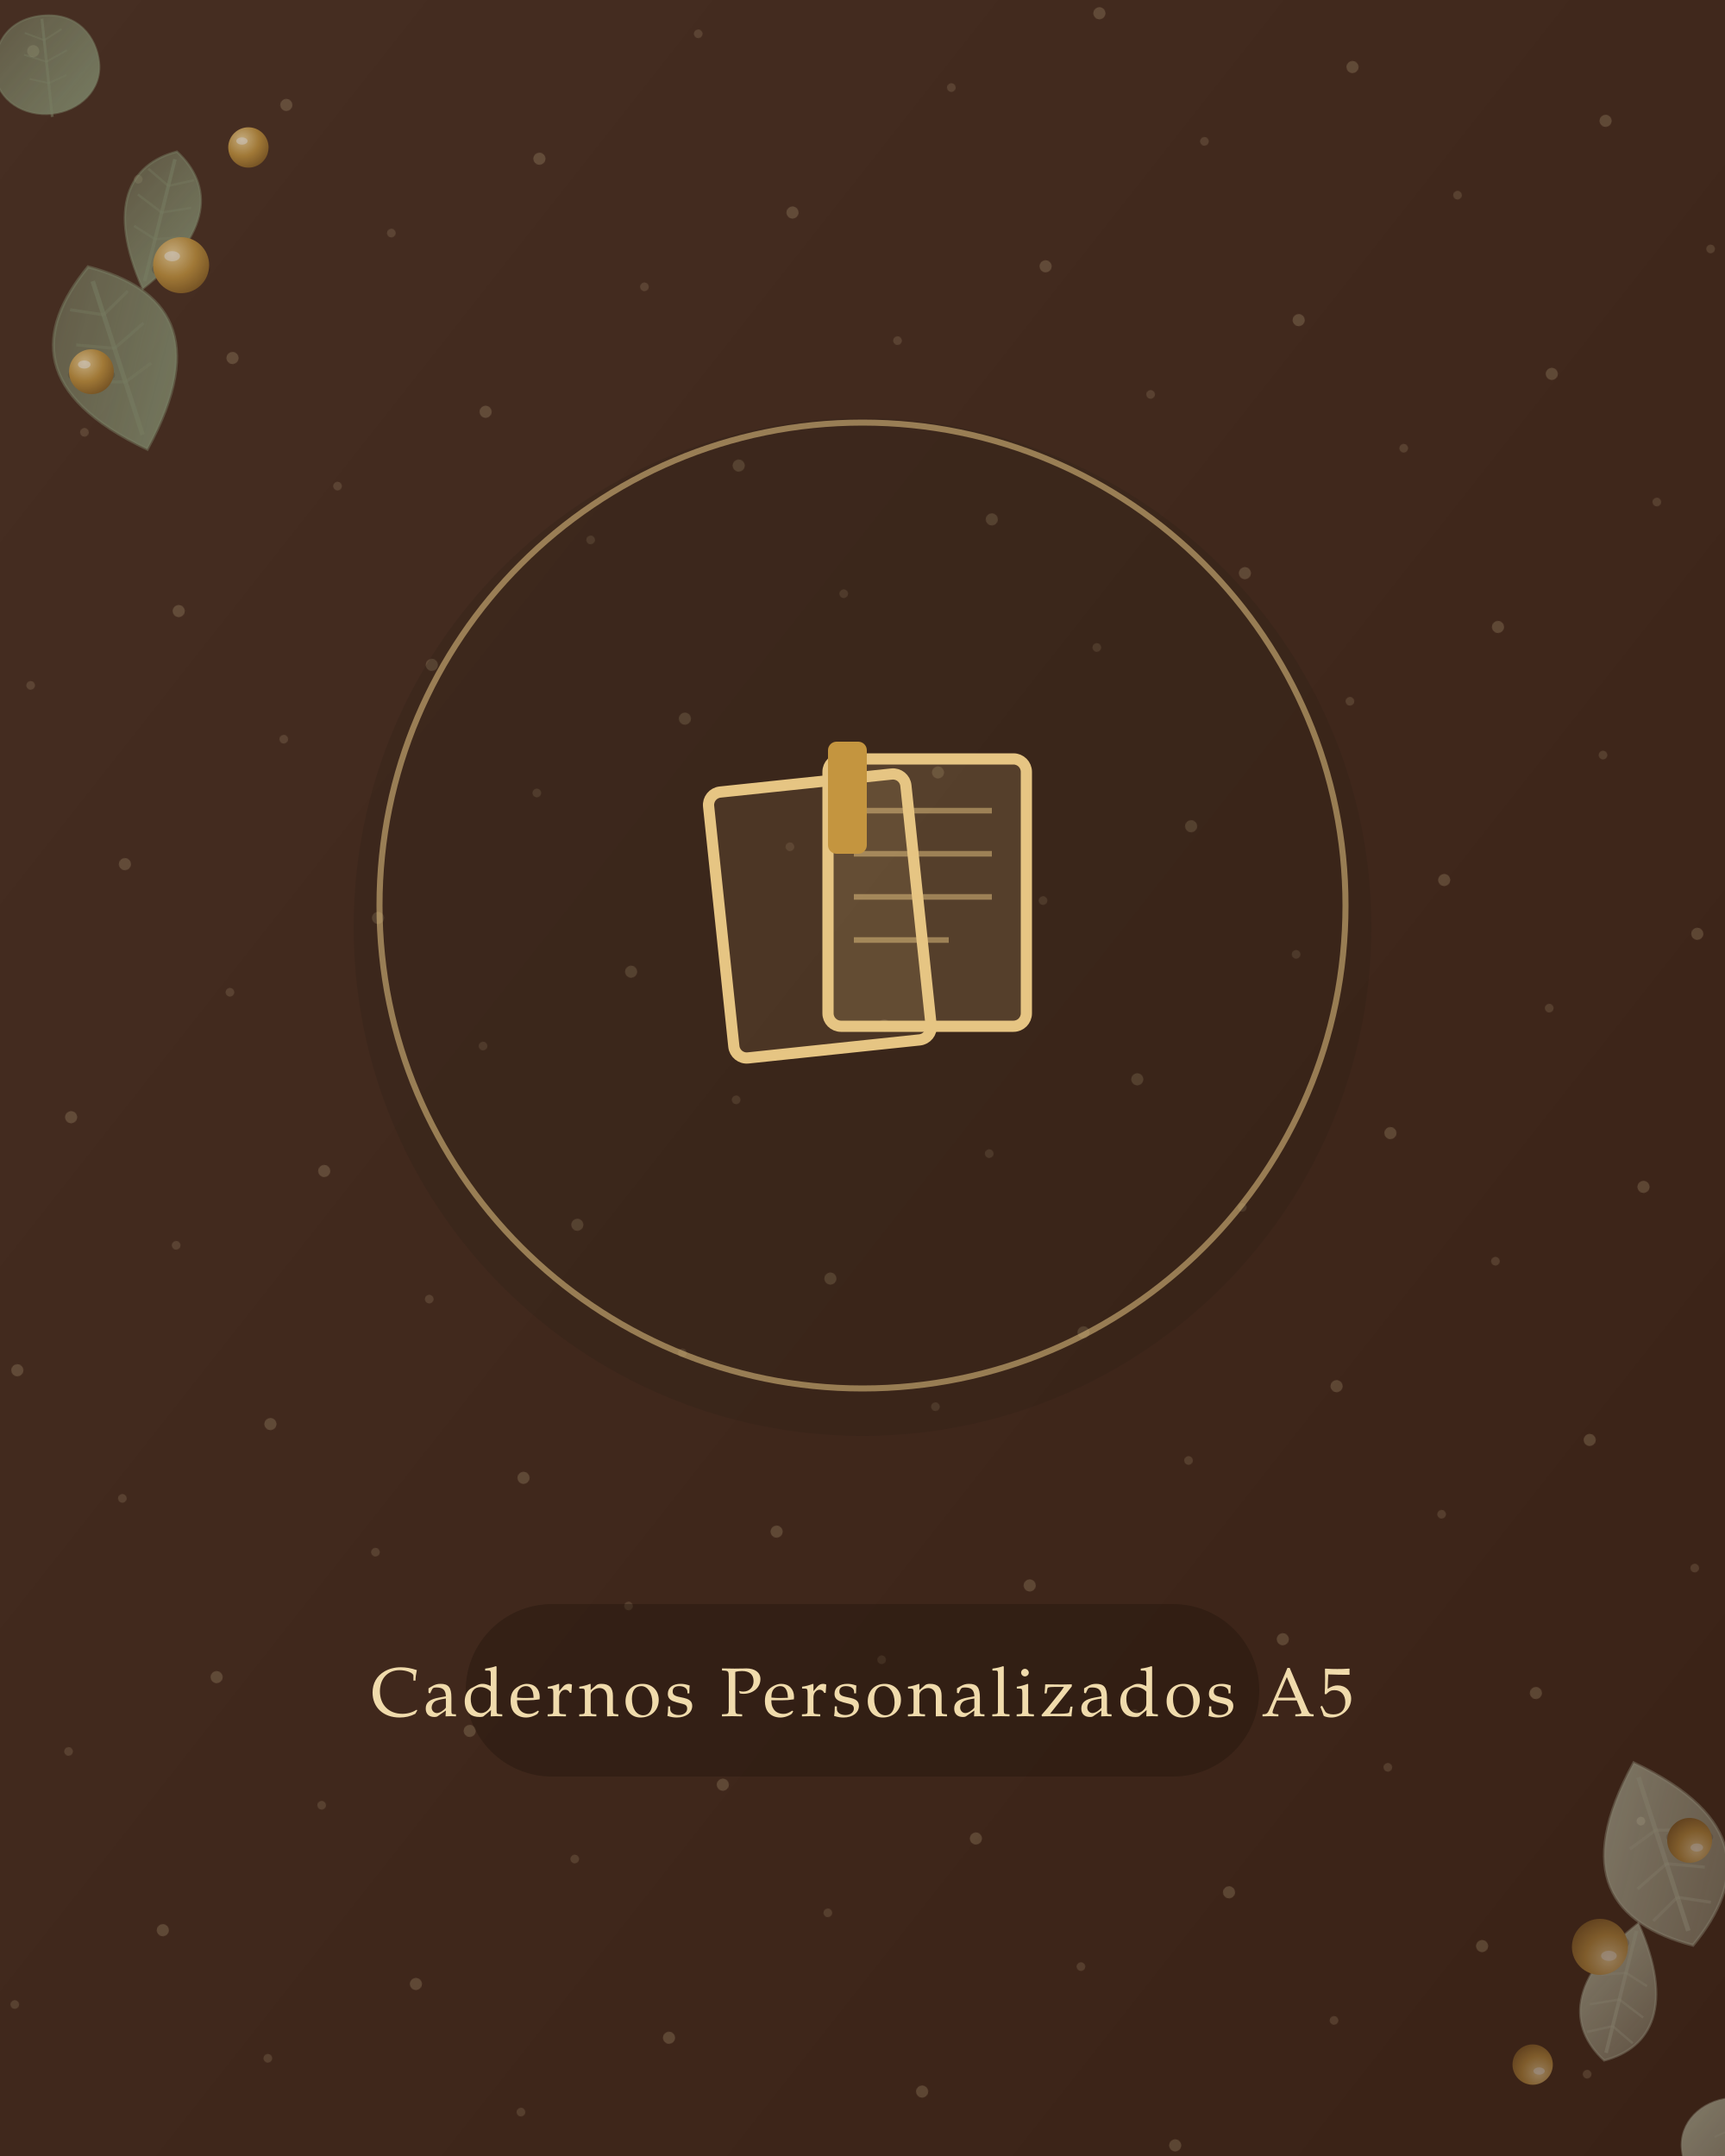
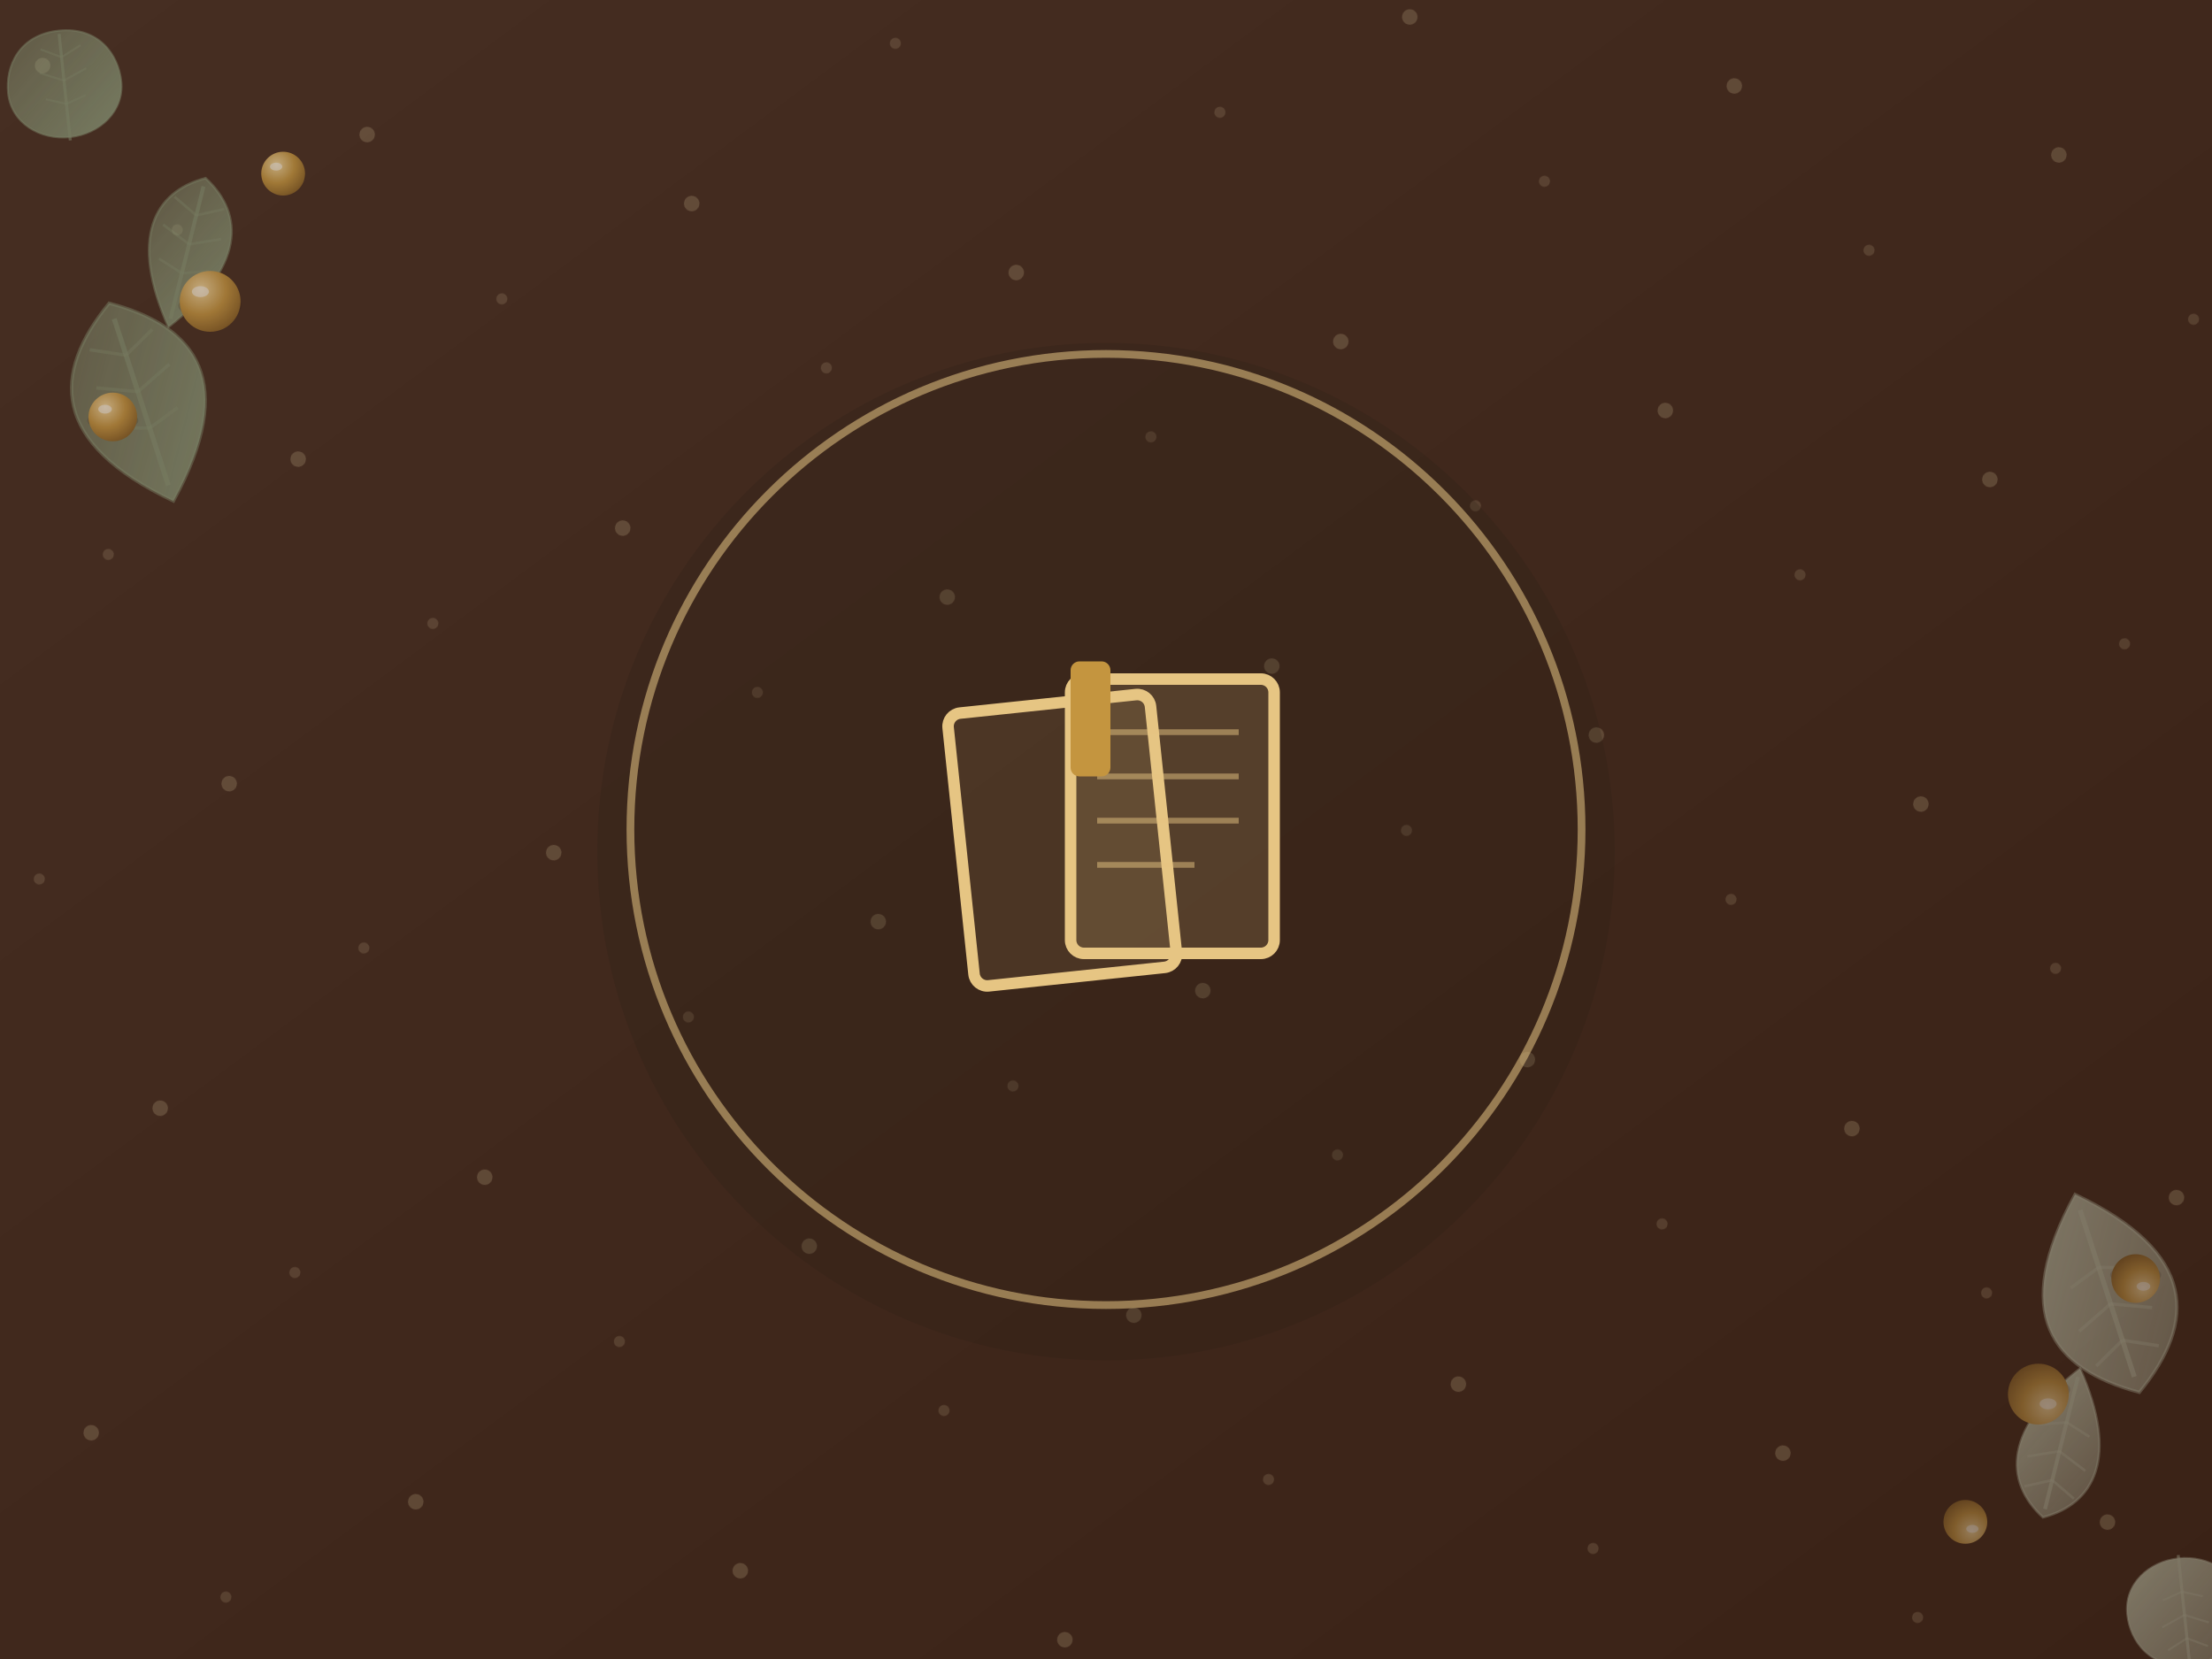
- <svg xmlns="http://www.w3.org/2000/svg" width="400" height="500" viewBox="0 0 400 500" role="img" aria-label="Cadernos Personalizados A5 — pré-visualização ilustrada" preserveAspectRatio="xMidYMid slice">
+ <svg xmlns="http://www.w3.org/2000/svg" width="400" height="300" viewBox="0 0 400 300" preserveAspectRatio="xMidYMid slice">
  <defs>
    <linearGradient id="artBg-113" x1="0" y1="0" x2="1" y2="1">
      <stop offset="0" stop-color="#462e22" />
      <stop offset="1" stop-color="#3a2216" />
    </linearGradient>
    <pattern id="grain-114" width="60" height="60" patternUnits="userSpaceOnUse" patternTransform="rotate(12)">
      <circle cx="10" cy="10" r="1.4" fill="#f0dbac" opacity="0.18" />
      <circle cx="40" cy="34" r="1" fill="#f0dbac" opacity="0.14" />
    </pattern>
  </defs>
-   <rect width="400" height="500" fill="url(#artBg-113)" />
-   <rect width="400" height="500" fill="url(#grain-114)" />
-   <g transform="translate(-10,-10) scale(1.3)" opacity="0.8">
+   <rect width="400" height="300" fill="url(#artBg-113)" />
+   <rect width="400" height="300" fill="url(#grain-114)" />
+   <g transform="translate(-6,-6) scale(1.1)" opacity="0.8">
    <g opacity="0.9">
      <g transform="translate(6 60) rotate(-18) scale(0.9)">
        <g transform="rotate(0 20 20)">
          <defs>
            <linearGradient id="leafShade-115" x1="0" y1="0" x2="1" y2="1">
              <stop offset="0" stop-color="#8a9a7a" stop-opacity="0.55" />
              <stop offset="1" stop-color="#8a9a7a" stop-opacity="1" />
            </linearGradient>
          </defs>
          <path d="M20 1C6 10 2 22 20 39 38 22 34 10 20 1Z" fill="url(#leafShade-115)" stroke="#8a9a7a" stroke-width="0.6" stroke-opacity="0.5" />
          <path d="M20 4 L20 36" stroke="#8a9a7a" stroke-opacity="0.55" stroke-width="0.9" fill="none" />
          <path d="M20 11 L14 8 M20 11 L26 8 M20 18 L13 15 M20 18 L27 15 M20 25 L14 23 M20 25 L26 23" stroke="#8a9a7a" stroke-opacity="0.4" stroke-width="0.6" fill="none" />
        </g>
      </g>
      <g transform="translate(26 30) rotate(14) scale(0.7)">
        <g transform="rotate(0 20 20)">
          <defs>
            <linearGradient id="leafShade-116" x1="0" y1="0" x2="1" y2="1">
              <stop offset="0" stop-color="#8a9a7a" stop-opacity="0.55" />
              <stop offset="1" stop-color="#8a9a7a" stop-opacity="1" />
            </linearGradient>
          </defs>
          <path d="M20 2C9 8 6 20 20 38 34 20 31 8 20 2Z" fill="url(#leafShade-116)" stroke="#8a9a7a" stroke-width="0.6" stroke-opacity="0.5" />
          <path d="M20 4 L20 36" stroke="#8a9a7a" stroke-opacity="0.55" stroke-width="0.9" fill="none" />
          <path d="M20 11 L14 8 M20 11 L26 8 M20 18 L13 15 M20 18 L27 15 M20 25 L14 23 M20 25 L26 23" stroke="#8a9a7a" stroke-opacity="0.4" stroke-width="0.6" fill="none" />
        </g>
      </g>
      <g transform="translate(4 10) rotate(-6) scale(0.55)">
        <g transform="rotate(0 20 20)">
          <defs>
            <linearGradient id="leafShade-117" x1="0" y1="0" x2="1" y2="1">
              <stop offset="0" stop-color="#8a9a7a" stop-opacity="0.55" />
              <stop offset="1" stop-color="#8a9a7a" stop-opacity="1" />
            </linearGradient>
          </defs>
          <path d="M20 3C8 3 3 12 3 20c0 9 8 15 17 15s17-6 17-15C37 12 32 3 20 3Z" fill="url(#leafShade-117)" stroke="#8a9a7a" stroke-width="0.6" stroke-opacity="0.5" />
          <path d="M20 4 L20 36" stroke="#8a9a7a" stroke-opacity="0.55" stroke-width="0.9" fill="none" />
          <path d="M20 11 L14 8 M20 11 L26 8 M20 18 L13 15 M20 18 L27 15 M20 25 L14 23 M20 25 L26 23" stroke="#8a9a7a" stroke-opacity="0.4" stroke-width="0.6" fill="none" />
        </g>
      </g>
      <g transform="translate(40 55)">
        <g>
          <defs>
            <radialGradient id="seedShine-118" cx="0.35" cy="0.3" r="0.75">
              <stop offset="0" stop-color="#f3d9a0" />
              <stop offset="0.55" stop-color="#c4953f" />
              <stop offset="1" stop-color="#8a6226" />
            </radialGradient>
          </defs>
          <ellipse cx="0" cy="0.75" rx="5.25" ry="2" fill="#2b1810" opacity="0.18" />
          <circle r="5" fill="url(#seedShine-118)" />
          <ellipse cx="-1.6" cy="-1.6" rx="1.4" ry="0.9" fill="#fff" opacity="0.55" />
        </g>
      </g>
      <g transform="translate(52 34)">
        <g>
          <defs>
            <radialGradient id="seedShine-119" cx="0.35" cy="0.3" r="0.75">
              <stop offset="0" stop-color="#f3d9a0" />
              <stop offset="0.55" stop-color="#c4953f" />
              <stop offset="1" stop-color="#8a6226" />
            </radialGradient>
          </defs>
          <ellipse cx="0" cy="0.54" rx="3.78" ry="1.44" fill="#2b1810" opacity="0.18" />
          <circle r="3.6" fill="url(#seedShine-119)" />
          <ellipse cx="-1.152" cy="-1.152" rx="1.008" ry="0.648" fill="#fff" opacity="0.55" />
        </g>
      </g>
      <g transform="translate(24 74)">
        <g>
          <defs>
            <radialGradient id="seedShine-120" cx="0.35" cy="0.3" r="0.75">
              <stop offset="0" stop-color="#f3d9a0" />
              <stop offset="0.55" stop-color="#c4953f" />
              <stop offset="1" stop-color="#8a6226" />
            </radialGradient>
          </defs>
          <ellipse cx="0" cy="0.6" rx="4.2" ry="1.6" fill="#2b1810" opacity="0.18" />
          <circle r="4" fill="url(#seedShine-120)" />
          <ellipse cx="-1.28" cy="-1.28" rx="1.12" ry="0.72" fill="#fff" opacity="0.55" />
        </g>
      </g>
    </g>
  </g>
-   <g transform="translate(410,510) scale(-1.3,-1.3) translate(-10,-10)" opacity="0.55">
+   <g transform="translate(406,306) scale(-1.1,-1.1) translate(-6,-6)" opacity="0.55">
    <g opacity="0.9">
      <g transform="translate(6 60) rotate(-18) scale(0.9)">
        <g transform="rotate(0 20 20)">
          <defs>
            <linearGradient id="leafShade-121" x1="0" y1="0" x2="1" y2="1">
              <stop offset="0" stop-color="#c9d3ba" stop-opacity="0.55" />
              <stop offset="1" stop-color="#c9d3ba" stop-opacity="1" />
            </linearGradient>
          </defs>
          <path d="M20 1C6 10 2 22 20 39 38 22 34 10 20 1Z" fill="url(#leafShade-121)" stroke="#c9d3ba" stroke-width="0.6" stroke-opacity="0.5" />
          <path d="M20 4 L20 36" stroke="#c9d3ba" stroke-opacity="0.55" stroke-width="0.9" fill="none" />
          <path d="M20 11 L14 8 M20 11 L26 8 M20 18 L13 15 M20 18 L27 15 M20 25 L14 23 M20 25 L26 23" stroke="#c9d3ba" stroke-opacity="0.4" stroke-width="0.6" fill="none" />
        </g>
      </g>
      <g transform="translate(26 30) rotate(14) scale(0.7)">
        <g transform="rotate(0 20 20)">
          <defs>
            <linearGradient id="leafShade-122" x1="0" y1="0" x2="1" y2="1">
              <stop offset="0" stop-color="#c9d3ba" stop-opacity="0.55" />
              <stop offset="1" stop-color="#c9d3ba" stop-opacity="1" />
            </linearGradient>
          </defs>
          <path d="M20 2C9 8 6 20 20 38 34 20 31 8 20 2Z" fill="url(#leafShade-122)" stroke="#c9d3ba" stroke-width="0.6" stroke-opacity="0.5" />
          <path d="M20 4 L20 36" stroke="#c9d3ba" stroke-opacity="0.55" stroke-width="0.9" fill="none" />
          <path d="M20 11 L14 8 M20 11 L26 8 M20 18 L13 15 M20 18 L27 15 M20 25 L14 23 M20 25 L26 23" stroke="#c9d3ba" stroke-opacity="0.4" stroke-width="0.6" fill="none" />
        </g>
      </g>
      <g transform="translate(4 10) rotate(-6) scale(0.55)">
        <g transform="rotate(0 20 20)">
          <defs>
            <linearGradient id="leafShade-123" x1="0" y1="0" x2="1" y2="1">
              <stop offset="0" stop-color="#c9d3ba" stop-opacity="0.55" />
              <stop offset="1" stop-color="#c9d3ba" stop-opacity="1" />
            </linearGradient>
          </defs>
          <path d="M20 3C8 3 3 12 3 20c0 9 8 15 17 15s17-6 17-15C37 12 32 3 20 3Z" fill="url(#leafShade-123)" stroke="#c9d3ba" stroke-width="0.6" stroke-opacity="0.5" />
          <path d="M20 4 L20 36" stroke="#c9d3ba" stroke-opacity="0.55" stroke-width="0.9" fill="none" />
          <path d="M20 11 L14 8 M20 11 L26 8 M20 18 L13 15 M20 18 L27 15 M20 25 L14 23 M20 25 L26 23" stroke="#c9d3ba" stroke-opacity="0.4" stroke-width="0.6" fill="none" />
        </g>
      </g>
      <g transform="translate(40 55)">
        <g>
          <defs>
            <radialGradient id="seedShine-124" cx="0.35" cy="0.3" r="0.75">
              <stop offset="0" stop-color="#f3d9a0" />
              <stop offset="0.55" stop-color="#c4953f" />
              <stop offset="1" stop-color="#8a6226" />
            </radialGradient>
          </defs>
          <ellipse cx="0" cy="0.75" rx="5.25" ry="2" fill="#2b1810" opacity="0.18" />
          <circle r="5" fill="url(#seedShine-124)" />
          <ellipse cx="-1.6" cy="-1.6" rx="1.4" ry="0.9" fill="#fff" opacity="0.55" />
        </g>
      </g>
      <g transform="translate(52 34)">
        <g>
          <defs>
            <radialGradient id="seedShine-125" cx="0.35" cy="0.3" r="0.75">
              <stop offset="0" stop-color="#f3d9a0" />
              <stop offset="0.55" stop-color="#c4953f" />
              <stop offset="1" stop-color="#8a6226" />
            </radialGradient>
          </defs>
          <ellipse cx="0" cy="0.54" rx="3.78" ry="1.44" fill="#2b1810" opacity="0.18" />
          <circle r="3.6" fill="url(#seedShine-125)" />
          <ellipse cx="-1.152" cy="-1.152" rx="1.008" ry="0.648" fill="#fff" opacity="0.55" />
        </g>
      </g>
      <g transform="translate(24 74)">
        <g>
          <defs>
            <radialGradient id="seedShine-126" cx="0.35" cy="0.3" r="0.75">
              <stop offset="0" stop-color="#f3d9a0" />
              <stop offset="0.55" stop-color="#c4953f" />
              <stop offset="1" stop-color="#8a6226" />
            </radialGradient>
          </defs>
          <ellipse cx="0" cy="0.6" rx="4.2" ry="1.6" fill="#2b1810" opacity="0.18" />
          <circle r="4" fill="url(#seedShine-126)" />
          <ellipse cx="-1.28" cy="-1.28" rx="1.12" ry="0.72" fill="#fff" opacity="0.55" />
        </g>
      </g>
    </g>
  </g>
-   <circle cx="200" cy="215" r="118" fill="#241a12" opacity="0.18" />
-   <circle cx="200" cy="210" r="112" fill="none" stroke="#e6c583" stroke-width="1.4" stroke-opacity="0.55" />
-   <g transform="translate(140,150)">
-     <svg viewBox="0 0 120 120" width="120" height="120">
+   <circle cx="200" cy="154" r="92" fill="#241a12" opacity="0.18" />
+   <circle cx="200" cy="150" r="86" fill="none" stroke="#e6c583" stroke-width="1.4" stroke-opacity="0.55" />
+   <g transform="translate(152,102)">
+     <svg viewBox="0 0 120 120" width="96" height="96">
      <g fill="#e6c583" fill-opacity="0.1" stroke="#e6c583" stroke-width="2.6" stroke-linejoin="round">
        <rect x="24" y="34" width="46" height="62" rx="3" transform="rotate(-6 24 34)" />
        <rect x="52" y="26" width="46" height="62" rx="3" fill-opacity="0.16" />
      </g>
      <path d="M58 38h32M58 48h32M58 58h32M58 68h22" stroke="#e6c583" stroke-width="1.3" stroke-opacity="0.5" />
      <rect x="52" y="22" width="9" height="26" rx="2" fill="#c4953f" />
    </svg>
  </g>
-   <g transform="translate(200,392)">
-     <rect x="-92" y="-20" width="184" height="40" rx="20" fill="#1c1108" opacity="0.35" />
-     <text x="0" y="6" text-anchor="middle" font-family="Georgia, 'Palatino Linotype', serif" font-size="16" letter-spacing="1" fill="#f0dbac">Cadernos Personalizados A5</text>
-   </g>
</svg>
